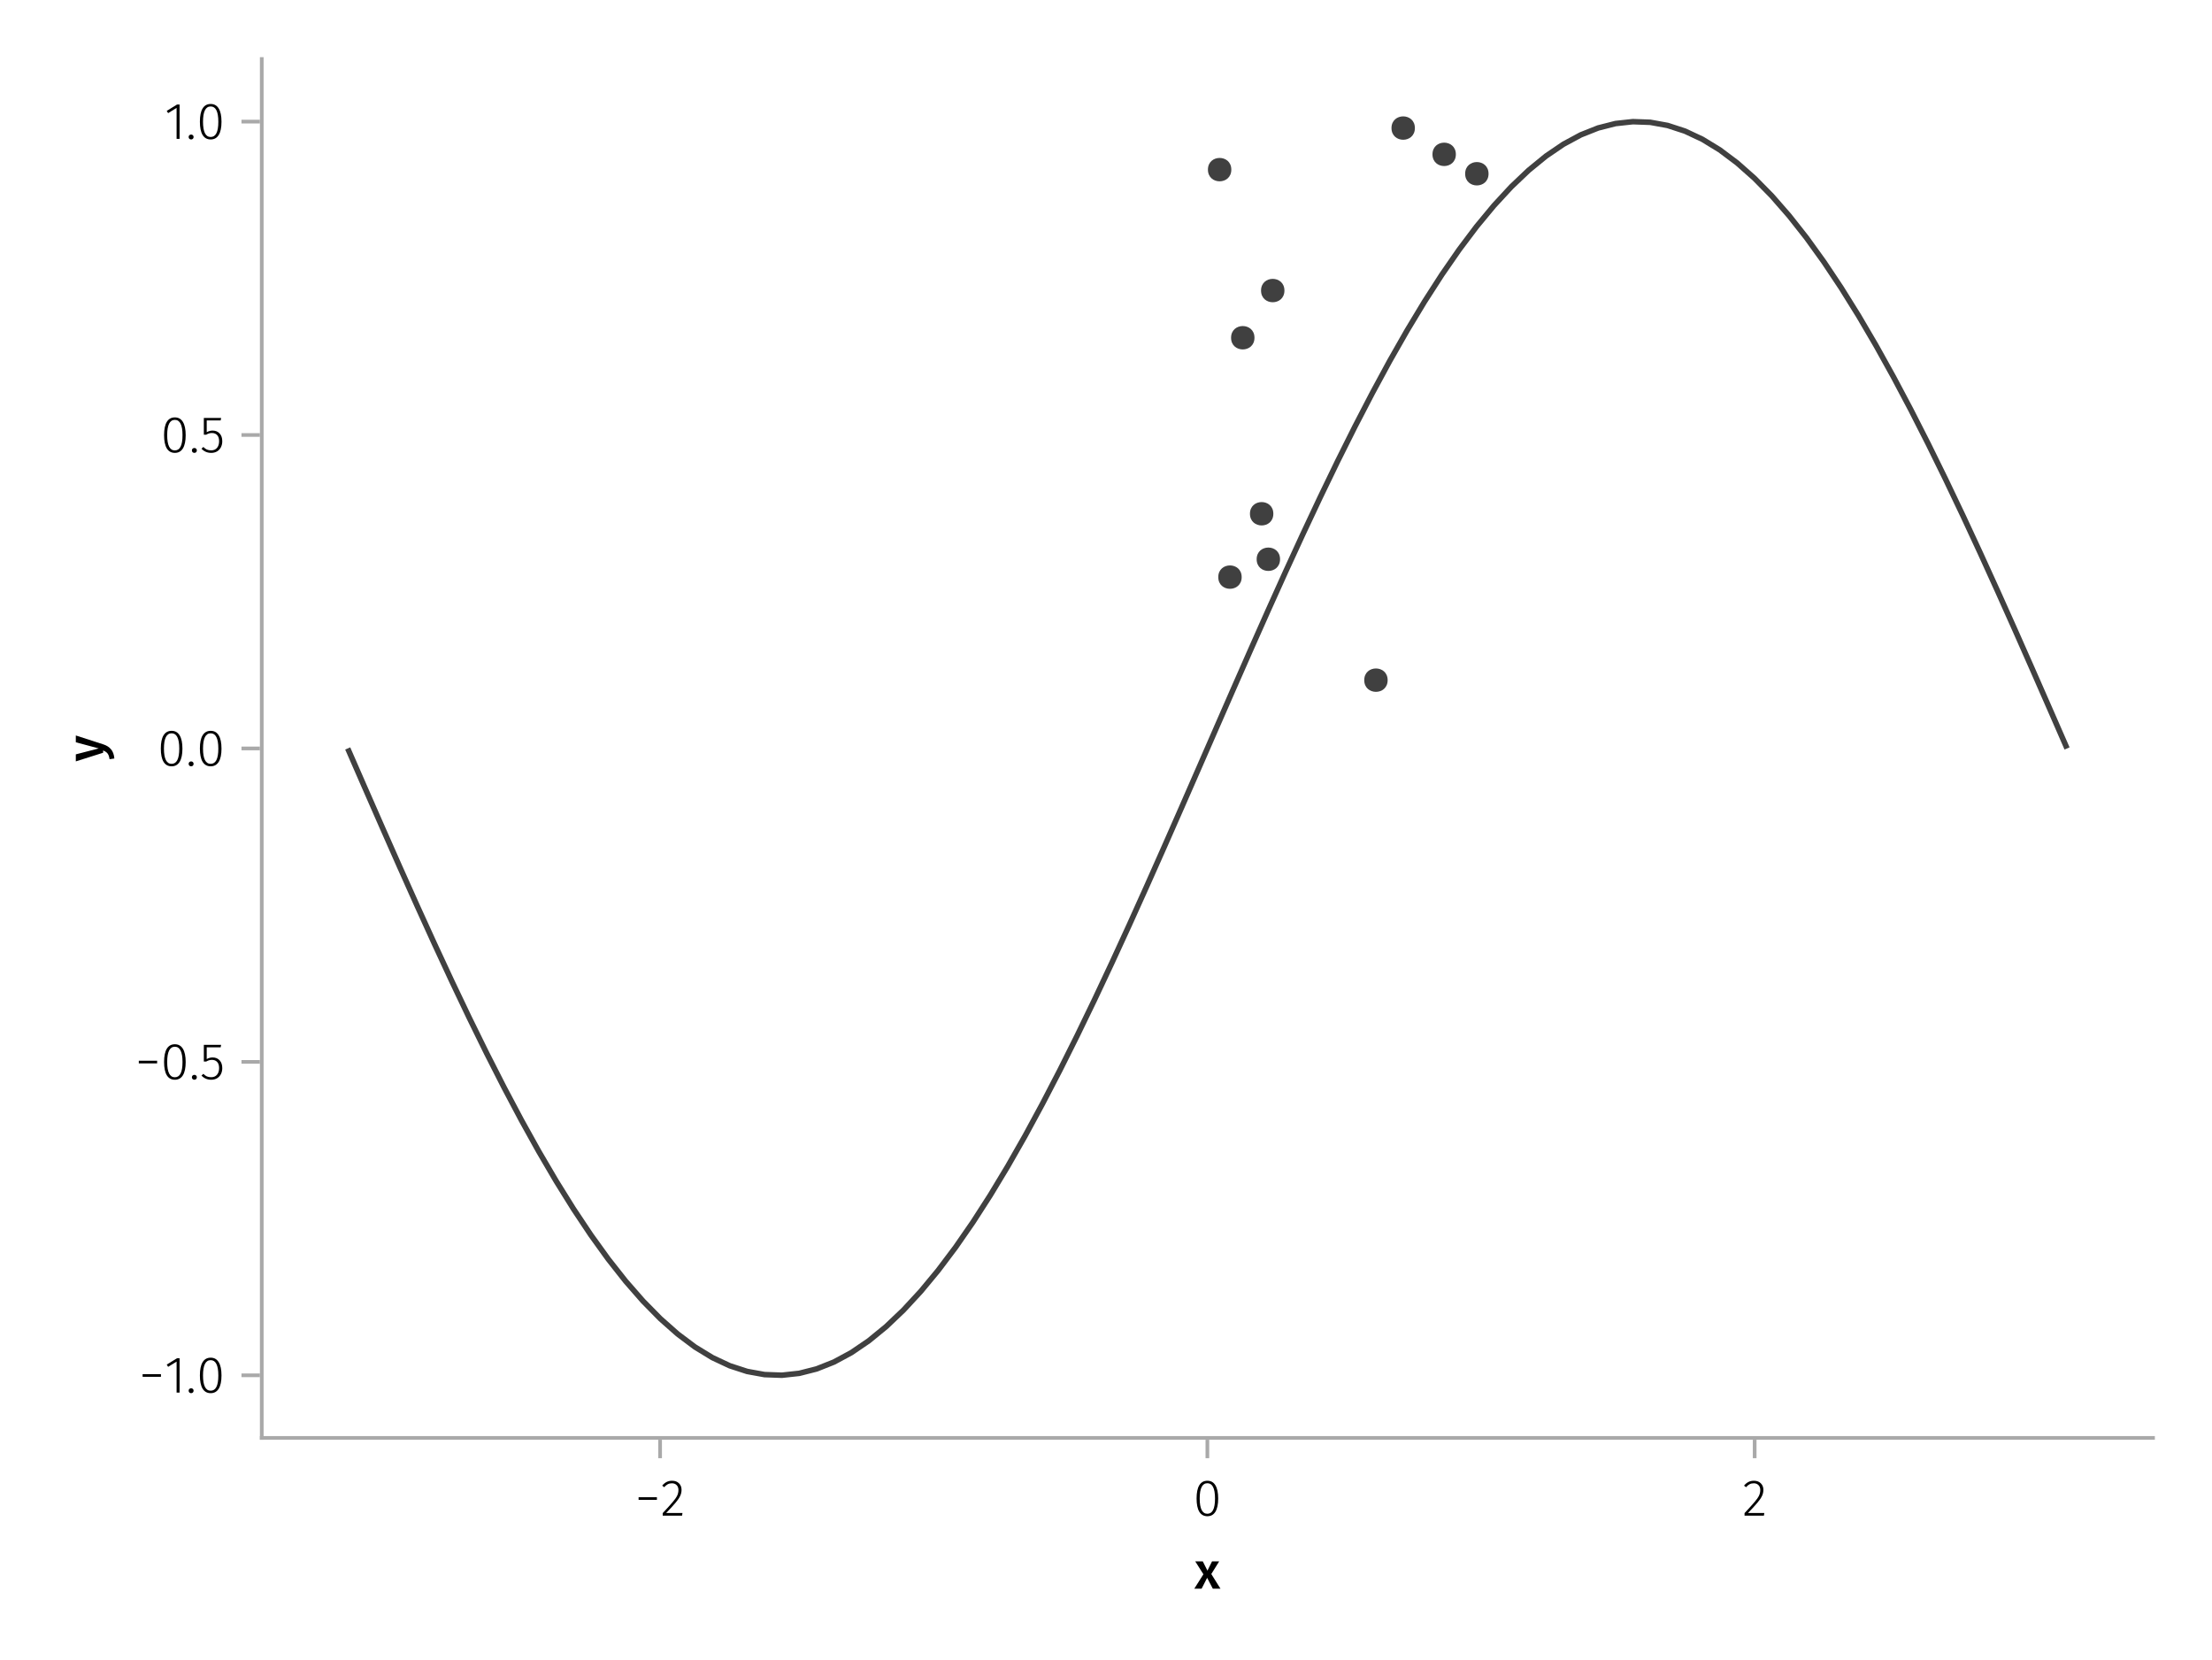
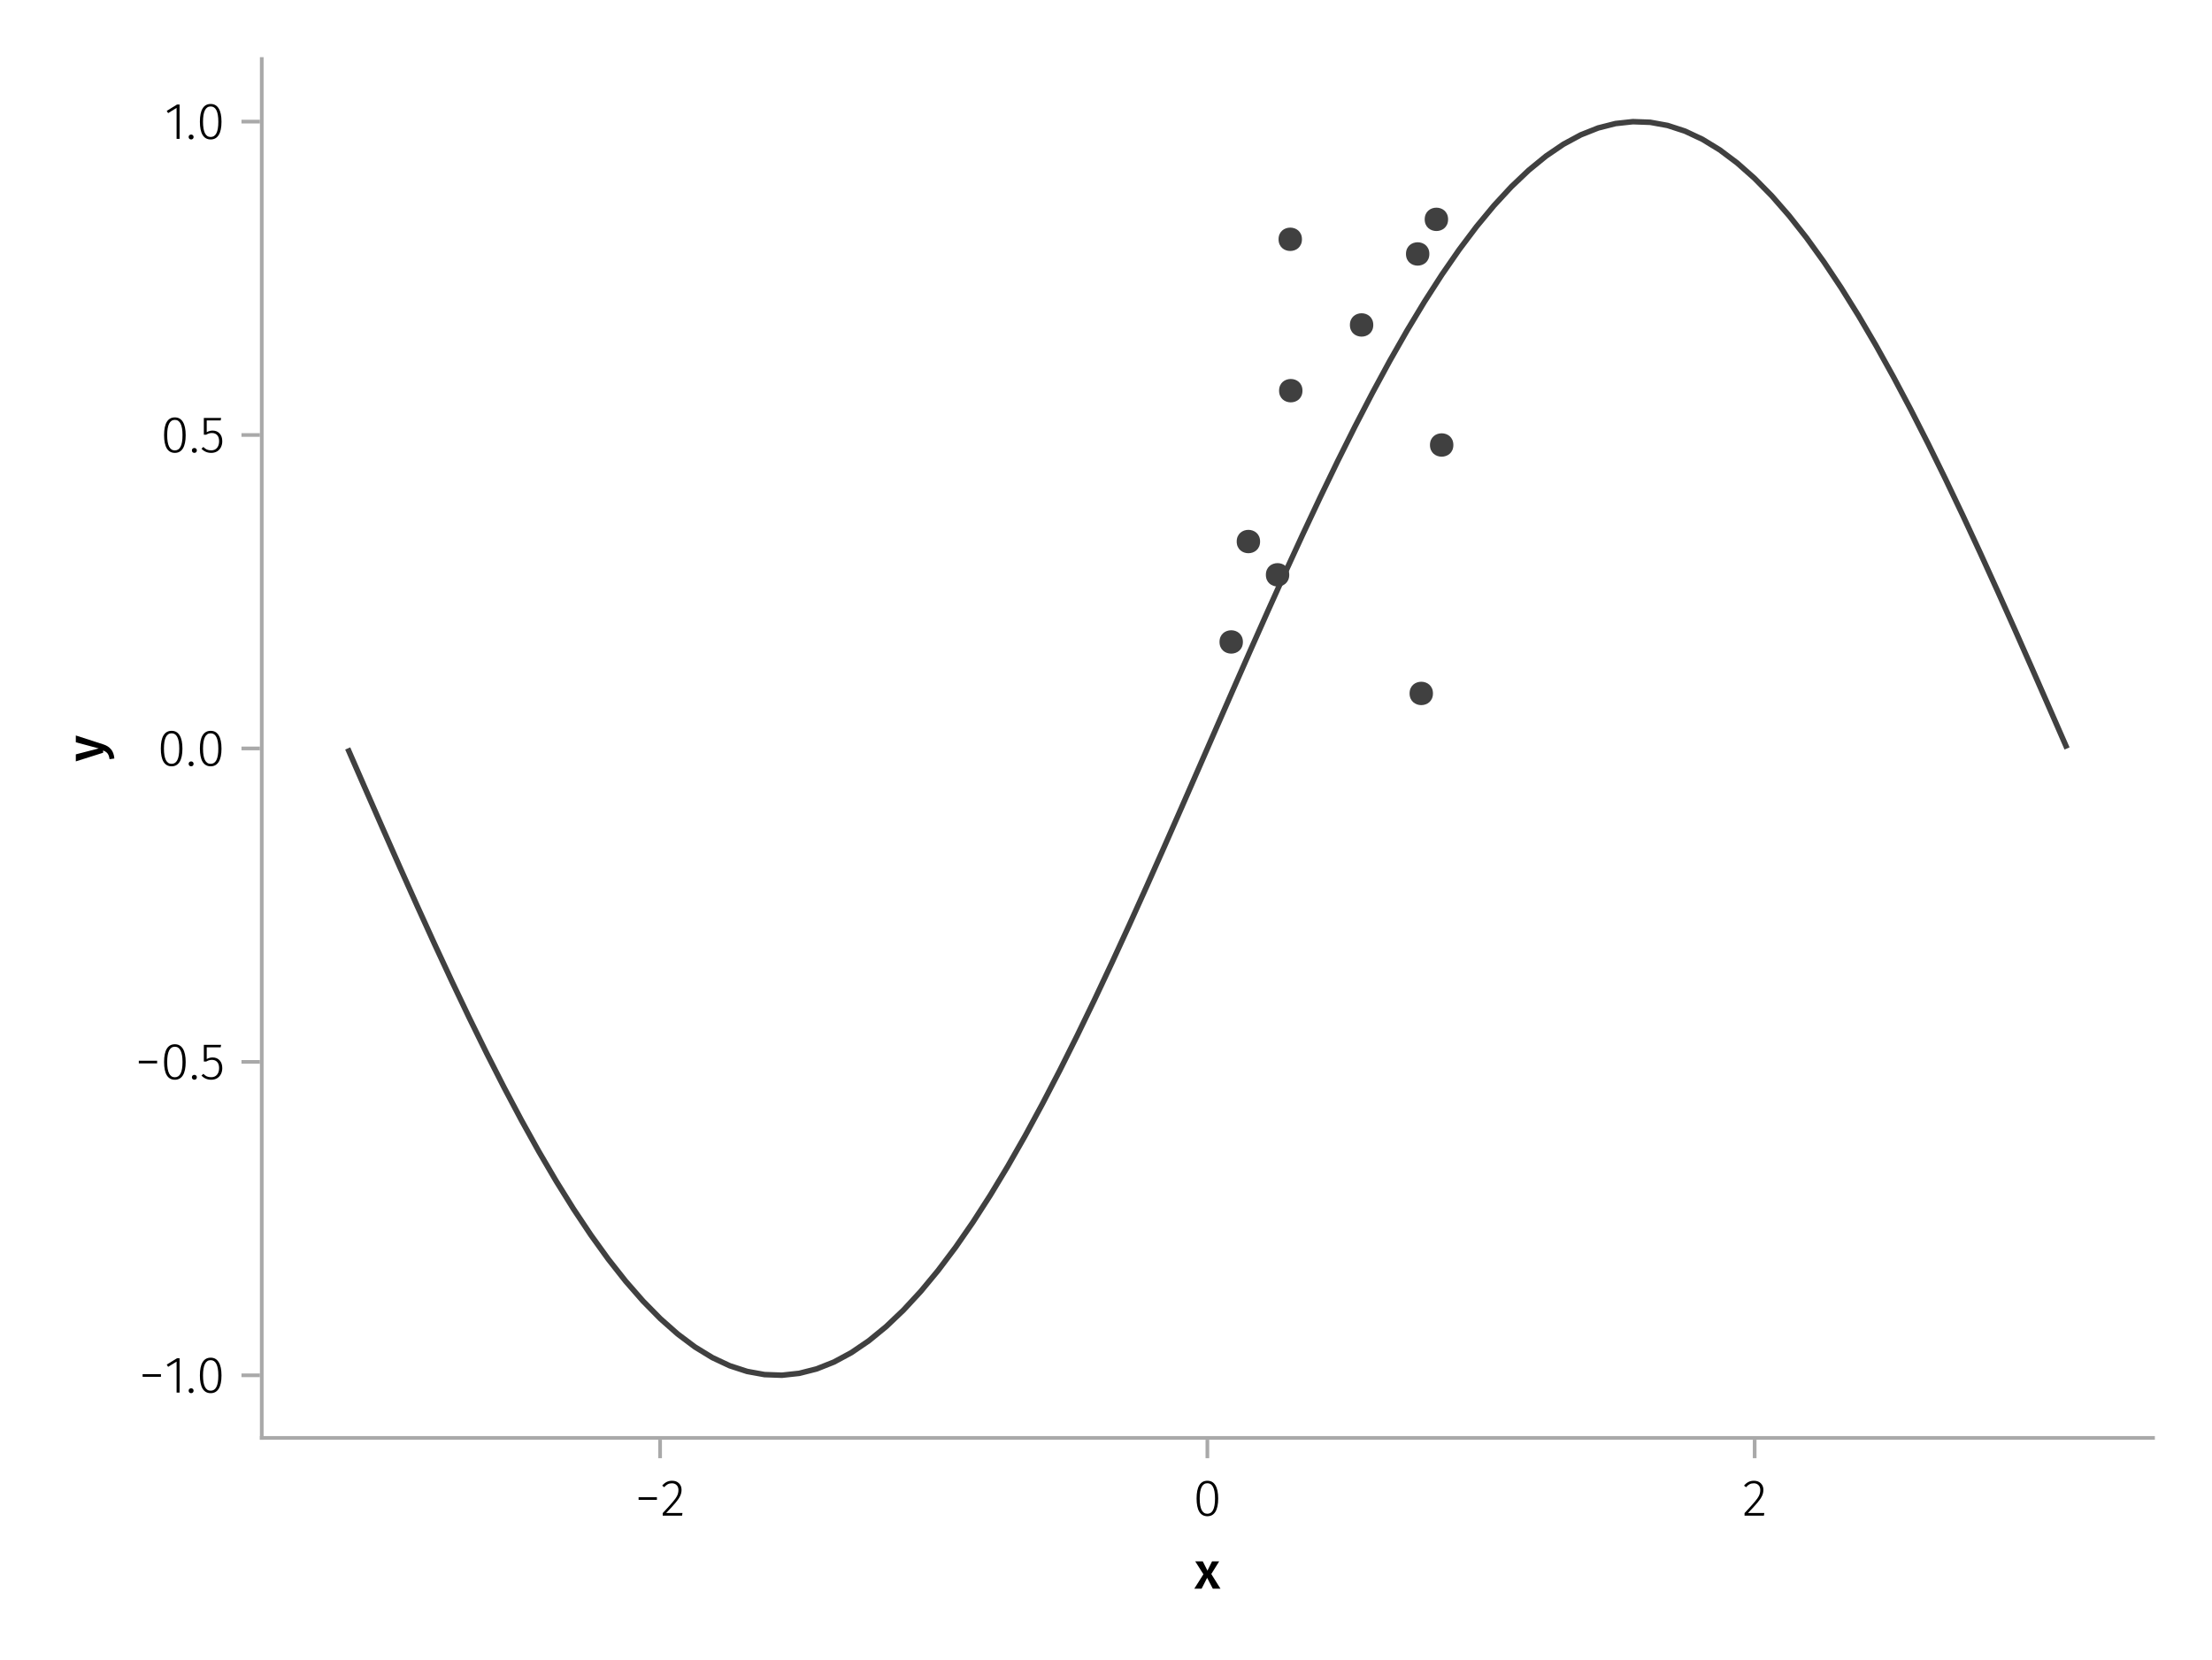
<svg xmlns="http://www.w3.org/2000/svg" xmlns:xlink="http://www.w3.org/1999/xlink" width="600" height="450" viewBox="0 0 600 450">
  <defs>
    <g>
-       <g id="glyph-0-0-25fd0169">
+       <g id="glyph-0-0-dfe3c6ed">
        <path d="M 4.562 -3.969 L 7.047 0 L 4.969 0 L 3.438 -2.938 L 1.938 0 L -0.047 0 L 2.422 -3.906 L 0.203 -7.406 L 2.25 -7.406 L 3.516 -4.891 L 4.766 -7.406 L 6.703 -7.406 Z M 4.562 -3.969 " />
      </g>
-       <g id="glyph-1-0-25fd0169">
+       <g id="glyph-1-0-dfe3c6ed">
        <path d="M 0.969 -4.281 L 0.969 -5 L 5.938 -5 L 5.938 -4.281 Z M 0.969 -4.281 " />
      </g>
-       <g id="glyph-1-1-25fd0169">
+       <g id="glyph-1-1-dfe3c6ed">
        <path d="M 3.156 -9.469 C 3.938 -9.469 4.555 -9.238 5.016 -8.781 C 5.484 -8.32 5.719 -7.734 5.719 -7.016 C 5.719 -6.41 5.586 -5.844 5.328 -5.312 C 5.078 -4.781 4.68 -4.195 4.141 -3.562 C 3.609 -2.926 2.742 -1.977 1.547 -0.719 L 5.969 -0.719 L 5.859 0 L 0.609 0 L 0.609 -0.688 C 1.879 -2.051 2.789 -3.062 3.344 -3.719 C 3.906 -4.375 4.301 -4.941 4.531 -5.422 C 4.758 -5.898 4.875 -6.414 4.875 -6.969 C 4.875 -7.52 4.711 -7.957 4.391 -8.281 C 4.066 -8.613 3.641 -8.781 3.109 -8.781 C 2.68 -8.781 2.301 -8.691 1.969 -8.516 C 1.633 -8.336 1.316 -8.07 1.016 -7.719 L 0.469 -8.141 C 0.832 -8.586 1.234 -8.922 1.672 -9.141 C 2.109 -9.359 2.602 -9.469 3.156 -9.469 Z M 3.156 -9.469 " />
      </g>
-       <g id="glyph-2-0-25fd0169">
+       <g id="glyph-2-0-dfe3c6ed">
        <path d="M 3.844 -9.469 C 4.812 -9.469 5.539 -9.055 6.031 -8.234 C 6.531 -7.422 6.781 -6.223 6.781 -4.641 C 6.781 -3.078 6.531 -1.883 6.031 -1.062 C 5.531 -0.25 4.801 0.156 3.844 0.156 C 2.883 0.156 2.156 -0.25 1.656 -1.062 C 1.164 -1.883 0.922 -3.082 0.922 -4.656 C 0.922 -6.238 1.164 -7.438 1.656 -8.25 C 2.156 -9.062 2.883 -9.469 3.844 -9.469 Z M 3.844 -8.797 C 2.457 -8.797 1.766 -7.414 1.766 -4.656 C 1.766 -1.895 2.457 -0.516 3.844 -0.516 C 4.531 -0.516 5.047 -0.848 5.391 -1.516 C 5.742 -2.191 5.922 -3.234 5.922 -4.641 C 5.922 -6.055 5.742 -7.102 5.391 -7.781 C 5.047 -8.457 4.531 -8.797 3.844 -8.797 Z M 3.844 -8.797 " />
      </g>
-       <g id="glyph-3-0-25fd0169">
+       <g id="glyph-3-0-dfe3c6ed">
        <path d="M 3.156 -9.469 C 3.938 -9.469 4.555 -9.238 5.016 -8.781 C 5.484 -8.32 5.719 -7.734 5.719 -7.016 C 5.719 -6.41 5.586 -5.844 5.328 -5.312 C 5.078 -4.781 4.68 -4.195 4.141 -3.562 C 3.609 -2.926 2.742 -1.977 1.547 -0.719 L 5.969 -0.719 L 5.859 0 L 0.609 0 L 0.609 -0.688 C 1.879 -2.051 2.789 -3.062 3.344 -3.719 C 3.906 -4.375 4.301 -4.941 4.531 -5.422 C 4.758 -5.898 4.875 -6.414 4.875 -6.969 C 4.875 -7.52 4.711 -7.957 4.391 -8.281 C 4.066 -8.613 3.641 -8.781 3.109 -8.781 C 2.68 -8.781 2.301 -8.691 1.969 -8.516 C 1.633 -8.336 1.316 -8.07 1.016 -7.719 L 0.469 -8.141 C 0.832 -8.586 1.234 -8.922 1.672 -9.141 C 2.109 -9.359 2.602 -9.469 3.156 -9.469 Z M 3.156 -9.469 " />
      </g>
-       <g id="glyph-4-0-25fd0169">
+       <g id="glyph-4-0-dfe3c6ed">
        <path d="M 0.031 -4.656 C 0.945 -4.363 1.656 -3.91 2.156 -3.297 C 2.664 -2.691 2.961 -1.863 3.047 -0.812 L 1.75 -0.625 C 1.676 -1.113 1.57 -1.504 1.438 -1.797 C 1.301 -2.086 1.117 -2.32 0.891 -2.5 C 0.672 -2.676 0.375 -2.844 0 -3 L 0 -2.375 L -7.406 -0.031 L -7.406 -1.938 L -1.188 -3.547 L -7.406 -5.219 L -7.406 -7.062 Z M 0.031 -4.656 " />
      </g>
-       <g id="glyph-5-0-25fd0169">
+       <g id="glyph-5-0-dfe3c6ed">
        <path d="M 0.969 -4.281 L 0.969 -5 L 5.938 -5 L 5.938 -4.281 Z M 0.969 -4.281 " />
      </g>
-       <g id="glyph-5-1-25fd0169">
+       <g id="glyph-5-1-dfe3c6ed">
        <path d="M 4.094 -9.312 L 4.094 0 L 3.281 0 L 3.281 -8.406 L 0.984 -6.984 L 0.609 -7.594 L 3.391 -9.312 Z M 4.094 -9.312 " />
      </g>
-       <g id="glyph-5-2-25fd0169">
+       <g id="glyph-5-2-dfe3c6ed">
        <path d="M 1.438 -1.172 C 1.633 -1.172 1.797 -1.109 1.922 -0.984 C 2.047 -0.859 2.109 -0.703 2.109 -0.516 C 2.109 -0.316 2.047 -0.156 1.922 -0.031 C 1.797 0.094 1.633 0.156 1.438 0.156 C 1.25 0.156 1.086 0.094 0.953 -0.031 C 0.828 -0.164 0.766 -0.328 0.766 -0.516 C 0.766 -0.703 0.828 -0.859 0.953 -0.984 C 1.086 -1.109 1.25 -1.172 1.438 -1.172 Z M 1.438 -1.172 " />
      </g>
-       <g id="glyph-5-3-25fd0169">
+       <g id="glyph-5-3-dfe3c6ed">
        <path d="M 3.844 -9.469 C 4.812 -9.469 5.539 -9.055 6.031 -8.234 C 6.531 -7.422 6.781 -6.223 6.781 -4.641 C 6.781 -3.078 6.531 -1.883 6.031 -1.062 C 5.531 -0.25 4.801 0.156 3.844 0.156 C 2.883 0.156 2.156 -0.25 1.656 -1.062 C 1.164 -1.883 0.922 -3.082 0.922 -4.656 C 0.922 -6.238 1.164 -7.438 1.656 -8.25 C 2.156 -9.062 2.883 -9.469 3.844 -9.469 Z M 3.844 -8.797 C 2.457 -8.797 1.766 -7.414 1.766 -4.656 C 1.766 -1.895 2.457 -0.516 3.844 -0.516 C 4.531 -0.516 5.047 -0.848 5.391 -1.516 C 5.742 -2.191 5.922 -3.234 5.922 -4.641 C 5.922 -6.055 5.742 -7.102 5.391 -7.781 C 5.047 -8.457 4.531 -8.797 3.844 -8.797 Z M 3.844 -8.797 " />
      </g>
-       <g id="glyph-6-0-25fd0169">
+       <g id="glyph-6-0-dfe3c6ed">
        <path d="M 0.969 -4.281 L 0.969 -5 L 5.938 -5 L 5.938 -4.281 Z M 0.969 -4.281 " />
      </g>
-       <g id="glyph-6-1-25fd0169">
+       <g id="glyph-6-1-dfe3c6ed">
        <path d="M 1.438 -1.172 C 1.633 -1.172 1.797 -1.109 1.922 -0.984 C 2.047 -0.859 2.109 -0.703 2.109 -0.516 C 2.109 -0.316 2.047 -0.156 1.922 -0.031 C 1.797 0.094 1.633 0.156 1.438 0.156 C 1.25 0.156 1.086 0.094 0.953 -0.031 C 0.828 -0.164 0.766 -0.328 0.766 -0.516 C 0.766 -0.703 0.828 -0.859 0.953 -0.984 C 1.086 -1.109 1.25 -1.172 1.438 -1.172 Z M 1.438 -1.172 " />
      </g>
-       <g id="glyph-6-2-25fd0169">
+       <g id="glyph-6-2-dfe3c6ed">
        <path d="M 3.844 -9.469 C 4.812 -9.469 5.539 -9.055 6.031 -8.234 C 6.531 -7.422 6.781 -6.223 6.781 -4.641 C 6.781 -3.078 6.531 -1.883 6.031 -1.062 C 5.531 -0.25 4.801 0.156 3.844 0.156 C 2.883 0.156 2.156 -0.25 1.656 -1.062 C 1.164 -1.883 0.922 -3.082 0.922 -4.656 C 0.922 -6.238 1.164 -7.438 1.656 -8.25 C 2.156 -9.062 2.883 -9.469 3.844 -9.469 Z M 3.844 -8.797 C 2.457 -8.797 1.766 -7.414 1.766 -4.656 C 1.766 -1.895 2.457 -0.516 3.844 -0.516 C 4.531 -0.516 5.047 -0.848 5.391 -1.516 C 5.742 -2.191 5.922 -3.234 5.922 -4.641 C 5.922 -6.055 5.742 -7.102 5.391 -7.781 C 5.047 -8.457 4.531 -8.797 3.844 -8.797 Z M 3.844 -8.797 " />
      </g>
-       <g id="glyph-7-0-25fd0169">
+       <g id="glyph-7-0-dfe3c6ed">
        <path d="M 3.844 -9.469 C 4.812 -9.469 5.539 -9.055 6.031 -8.234 C 6.531 -7.422 6.781 -6.223 6.781 -4.641 C 6.781 -3.078 6.531 -1.883 6.031 -1.062 C 5.531 -0.25 4.801 0.156 3.844 0.156 C 2.883 0.156 2.156 -0.25 1.656 -1.062 C 1.164 -1.883 0.922 -3.082 0.922 -4.656 C 0.922 -6.238 1.164 -7.438 1.656 -8.25 C 2.156 -9.062 2.883 -9.469 3.844 -9.469 Z M 3.844 -8.797 C 2.457 -8.797 1.766 -7.414 1.766 -4.656 C 1.766 -1.895 2.457 -0.516 3.844 -0.516 C 4.531 -0.516 5.047 -0.848 5.391 -1.516 C 5.742 -2.191 5.922 -3.234 5.922 -4.641 C 5.922 -6.055 5.742 -7.102 5.391 -7.781 C 5.047 -8.457 4.531 -8.797 3.844 -8.797 Z M 3.844 -8.797 " />
      </g>
-       <g id="glyph-7-1-25fd0169">
+       <g id="glyph-7-1-dfe3c6ed">
        <path d="M 1.438 -1.172 C 1.633 -1.172 1.797 -1.109 1.922 -0.984 C 2.047 -0.859 2.109 -0.703 2.109 -0.516 C 2.109 -0.316 2.047 -0.156 1.922 -0.031 C 1.797 0.094 1.633 0.156 1.438 0.156 C 1.25 0.156 1.086 0.094 0.953 -0.031 C 0.828 -0.164 0.766 -0.328 0.766 -0.516 C 0.766 -0.703 0.828 -0.859 0.953 -0.984 C 1.086 -1.109 1.25 -1.172 1.438 -1.172 Z M 1.438 -1.172 " />
      </g>
-       <g id="glyph-7-2-25fd0169">
+       <g id="glyph-7-2-dfe3c6ed">
        <path d="M 5.672 -8.641 L 1.891 -8.641 L 1.891 -5.453 C 2.398 -5.742 2.93 -5.891 3.484 -5.891 C 4.285 -5.891 4.922 -5.629 5.391 -5.109 C 5.867 -4.598 6.109 -3.895 6.109 -3 C 6.109 -2.395 5.984 -1.848 5.734 -1.359 C 5.484 -0.879 5.129 -0.504 4.672 -0.234 C 4.223 0.023 3.703 0.156 3.109 0.156 C 2.066 0.156 1.188 -0.219 0.469 -0.969 L 0.984 -1.453 C 1.273 -1.141 1.586 -0.906 1.922 -0.75 C 2.266 -0.602 2.66 -0.531 3.109 -0.531 C 3.773 -0.531 4.297 -0.75 4.672 -1.188 C 5.055 -1.633 5.25 -2.242 5.25 -3.016 C 5.25 -3.754 5.07 -4.305 4.719 -4.672 C 4.375 -5.047 3.898 -5.234 3.297 -5.234 C 3.004 -5.234 2.742 -5.195 2.516 -5.125 C 2.285 -5.062 2.031 -4.945 1.75 -4.781 L 1.109 -4.781 L 1.109 -9.312 L 5.797 -9.312 Z M 5.672 -8.641 " />
      </g>
-       <g id="glyph-8-0-25fd0169">
+       <g id="glyph-8-0-dfe3c6ed">
        <path d="M 3.844 -9.469 C 4.812 -9.469 5.539 -9.055 6.031 -8.234 C 6.531 -7.422 6.781 -6.223 6.781 -4.641 C 6.781 -3.078 6.531 -1.883 6.031 -1.062 C 5.531 -0.25 4.801 0.156 3.844 0.156 C 2.883 0.156 2.156 -0.25 1.656 -1.062 C 1.164 -1.883 0.922 -3.082 0.922 -4.656 C 0.922 -6.238 1.164 -7.438 1.656 -8.25 C 2.156 -9.062 2.883 -9.469 3.844 -9.469 Z M 3.844 -8.797 C 2.457 -8.797 1.766 -7.414 1.766 -4.656 C 1.766 -1.895 2.457 -0.516 3.844 -0.516 C 4.531 -0.516 5.047 -0.848 5.391 -1.516 C 5.742 -2.191 5.922 -3.234 5.922 -4.641 C 5.922 -6.055 5.742 -7.102 5.391 -7.781 C 5.047 -8.457 4.531 -8.797 3.844 -8.797 Z M 3.844 -8.797 " />
      </g>
-       <g id="glyph-8-1-25fd0169">
+       <g id="glyph-8-1-dfe3c6ed">
        <path d="M 1.438 -1.172 C 1.633 -1.172 1.797 -1.109 1.922 -0.984 C 2.047 -0.859 2.109 -0.703 2.109 -0.516 C 2.109 -0.316 2.047 -0.156 1.922 -0.031 C 1.797 0.094 1.633 0.156 1.438 0.156 C 1.25 0.156 1.086 0.094 0.953 -0.031 C 0.828 -0.164 0.766 -0.328 0.766 -0.516 C 0.766 -0.703 0.828 -0.859 0.953 -0.984 C 1.086 -1.109 1.25 -1.172 1.438 -1.172 Z M 1.438 -1.172 " />
      </g>
-       <g id="glyph-8-2-25fd0169">
+       <g id="glyph-8-2-dfe3c6ed">
        <path d="M 5.672 -8.641 L 1.891 -8.641 L 1.891 -5.453 C 2.398 -5.742 2.93 -5.891 3.484 -5.891 C 4.285 -5.891 4.922 -5.629 5.391 -5.109 C 5.867 -4.598 6.109 -3.895 6.109 -3 C 6.109 -2.395 5.984 -1.848 5.734 -1.359 C 5.484 -0.879 5.129 -0.504 4.672 -0.234 C 4.223 0.023 3.703 0.156 3.109 0.156 C 2.066 0.156 1.188 -0.219 0.469 -0.969 L 0.984 -1.453 C 1.273 -1.141 1.586 -0.906 1.922 -0.75 C 2.266 -0.602 2.66 -0.531 3.109 -0.531 C 3.773 -0.531 4.297 -0.75 4.672 -1.188 C 5.055 -1.633 5.25 -2.242 5.25 -3.016 C 5.25 -3.754 5.07 -4.305 4.719 -4.672 C 4.375 -5.047 3.898 -5.234 3.297 -5.234 C 3.004 -5.234 2.742 -5.195 2.516 -5.125 C 2.285 -5.062 2.031 -4.945 1.75 -4.781 L 1.109 -4.781 L 1.109 -9.312 L 5.797 -9.312 Z M 5.672 -8.641 " />
      </g>
-       <g id="glyph-9-0-25fd0169">
+       <g id="glyph-9-0-dfe3c6ed">
        <path d="M 4.094 -9.312 L 4.094 0 L 3.281 0 L 3.281 -8.406 L 0.984 -6.984 L 0.609 -7.594 L 3.391 -9.312 Z M 4.094 -9.312 " />
      </g>
-       <g id="glyph-9-1-25fd0169">
+       <g id="glyph-9-1-dfe3c6ed">
        <path d="M 1.438 -1.172 C 1.633 -1.172 1.797 -1.109 1.922 -0.984 C 2.047 -0.859 2.109 -0.703 2.109 -0.516 C 2.109 -0.316 2.047 -0.156 1.922 -0.031 C 1.797 0.094 1.633 0.156 1.438 0.156 C 1.25 0.156 1.086 0.094 0.953 -0.031 C 0.828 -0.164 0.766 -0.328 0.766 -0.516 C 0.766 -0.703 0.828 -0.859 0.953 -0.984 C 1.086 -1.109 1.25 -1.172 1.438 -1.172 Z M 1.438 -1.172 " />
      </g>
-       <g id="glyph-9-2-25fd0169">
+       <g id="glyph-9-2-dfe3c6ed">
        <path d="M 3.844 -9.469 C 4.812 -9.469 5.539 -9.055 6.031 -8.234 C 6.531 -7.422 6.781 -6.223 6.781 -4.641 C 6.781 -3.078 6.531 -1.883 6.031 -1.062 C 5.531 -0.25 4.801 0.156 3.844 0.156 C 2.883 0.156 2.156 -0.25 1.656 -1.062 C 1.164 -1.883 0.922 -3.082 0.922 -4.656 C 0.922 -6.238 1.164 -7.438 1.656 -8.25 C 2.156 -9.062 2.883 -9.469 3.844 -9.469 Z M 3.844 -8.797 C 2.457 -8.797 1.766 -7.414 1.766 -4.656 C 1.766 -1.895 2.457 -0.516 3.844 -0.516 C 4.531 -0.516 5.047 -0.848 5.391 -1.516 C 5.742 -2.191 5.922 -3.234 5.922 -4.641 C 5.922 -6.055 5.742 -7.102 5.391 -7.781 C 5.047 -8.457 4.531 -8.797 3.844 -8.797 Z M 3.844 -8.797 " />
      </g>
    </g>
  </defs>
  <rect x="-60" y="-45" width="720" height="540" fill="rgb(100%, 100%, 100%)" fill-opacity="1" />
  <path fill-rule="nonzero" fill="rgb(100%, 100%, 100%)" fill-opacity="1" d="M 71 390 L 584 390 L 584 16 L 71 16 Z M 71 390 " />
  <g fill="rgb(0%, 0%, 0%)" fill-opacity="1">
-     <use xlink:href="#glyph-0-0-25fd0169" x="324" y="430.89" />
+     <use xlink:href="#glyph-0-0-dfe3c6ed" x="324" y="430.89" />
  </g>
  <g fill="rgb(0%, 0%, 0%)" fill-opacity="1">
-     <use xlink:href="#glyph-1-0-25fd0169" x="172.248" y="411.09" />
+     <use xlink:href="#glyph-1-0-dfe3c6ed" x="172.248" y="411.09" />
  </g>
  <g fill="rgb(0%, 0%, 0%)" fill-opacity="1">
-     <use xlink:href="#glyph-1-1-25fd0169" x="179.15" y="411.09" />
+     <use xlink:href="#glyph-1-1-dfe3c6ed" x="179.15" y="411.09" />
  </g>
  <g fill="rgb(0%, 0%, 0%)" fill-opacity="1">
-     <use xlink:href="#glyph-2-0-25fd0169" x="323.65" y="411.09" />
+     <use xlink:href="#glyph-2-0-dfe3c6ed" x="323.65" y="411.09" />
  </g>
  <g fill="rgb(0%, 0%, 0%)" fill-opacity="1">
-     <use xlink:href="#glyph-3-0-25fd0169" x="472.595" y="411.09" />
+     <use xlink:href="#glyph-3-0-dfe3c6ed" x="472.595" y="411.09" />
  </g>
  <g fill="rgb(0%, 0%, 0%)" fill-opacity="1">
-     <use xlink:href="#glyph-4-0-25fd0169" x="27.972" y="206.542" />
+     <use xlink:href="#glyph-4-0-dfe3c6ed" x="27.972" y="206.542" />
  </g>
  <g fill="rgb(0%, 0%, 0%)" fill-opacity="1">
-     <use xlink:href="#glyph-5-0-25fd0169" x="37.718" y="377.711" />
+     <use xlink:href="#glyph-5-0-dfe3c6ed" x="37.718" y="377.711" />
  </g>
  <g fill="rgb(0%, 0%, 0%)" fill-opacity="1">
-     <use xlink:href="#glyph-5-1-25fd0169" x="44.62" y="377.711" />
+     <use xlink:href="#glyph-5-1-dfe3c6ed" x="44.62" y="377.711" />
  </g>
  <g fill="rgb(0%, 0%, 0%)" fill-opacity="1">
-     <use xlink:href="#glyph-5-2-25fd0169" x="50.402" y="377.711" />
+     <use xlink:href="#glyph-5-2-dfe3c6ed" x="50.402" y="377.711" />
  </g>
  <g fill="rgb(0%, 0%, 0%)" fill-opacity="1">
-     <use xlink:href="#glyph-5-3-25fd0169" x="53.3" y="377.711" />
+     <use xlink:href="#glyph-5-3-dfe3c6ed" x="53.3" y="377.711" />
  </g>
  <g fill="rgb(0%, 0%, 0%)" fill-opacity="1">
-     <use xlink:href="#glyph-6-0-25fd0169" x="36.682" y="292.701" />
+     <use xlink:href="#glyph-6-0-dfe3c6ed" x="36.682" y="292.701" />
  </g>
  <g fill="rgb(0%, 0%, 0%)" fill-opacity="1">
-     <use xlink:href="#glyph-7-0-25fd0169" x="43.584" y="292.701" />
+     <use xlink:href="#glyph-7-0-dfe3c6ed" x="43.584" y="292.701" />
  </g>
  <g fill="rgb(0%, 0%, 0%)" fill-opacity="1">
-     <use xlink:href="#glyph-7-1-25fd0169" x="51.284" y="292.701" />
+     <use xlink:href="#glyph-7-1-dfe3c6ed" x="51.284" y="292.701" />
  </g>
  <g fill="rgb(0%, 0%, 0%)" fill-opacity="1">
-     <use xlink:href="#glyph-7-2-25fd0169" x="54.182" y="292.701" />
+     <use xlink:href="#glyph-7-2-dfe3c6ed" x="54.182" y="292.701" />
  </g>
  <g fill="rgb(0%, 0%, 0%)" fill-opacity="1">
-     <use xlink:href="#glyph-7-0-25fd0169" x="42.702" y="207.69" />
+     <use xlink:href="#glyph-7-0-dfe3c6ed" x="42.702" y="207.69" />
  </g>
  <g fill="rgb(0%, 0%, 0%)" fill-opacity="1">
-     <use xlink:href="#glyph-6-1-25fd0169" x="50.402" y="207.69" />
+     <use xlink:href="#glyph-6-1-dfe3c6ed" x="50.402" y="207.69" />
  </g>
  <g fill="rgb(0%, 0%, 0%)" fill-opacity="1">
-     <use xlink:href="#glyph-6-2-25fd0169" x="53.3" y="207.69" />
+     <use xlink:href="#glyph-6-2-dfe3c6ed" x="53.3" y="207.69" />
  </g>
  <g fill="rgb(0%, 0%, 0%)" fill-opacity="1">
-     <use xlink:href="#glyph-8-0-25fd0169" x="43.584" y="122.679" />
+     <use xlink:href="#glyph-8-0-dfe3c6ed" x="43.584" y="122.679" />
  </g>
  <g fill="rgb(0%, 0%, 0%)" fill-opacity="1">
-     <use xlink:href="#glyph-8-1-25fd0169" x="51.284" y="122.679" />
+     <use xlink:href="#glyph-8-1-dfe3c6ed" x="51.284" y="122.679" />
  </g>
  <g fill="rgb(0%, 0%, 0%)" fill-opacity="1">
-     <use xlink:href="#glyph-8-2-25fd0169" x="54.182" y="122.679" />
+     <use xlink:href="#glyph-8-2-dfe3c6ed" x="54.182" y="122.679" />
  </g>
  <g fill="rgb(0%, 0%, 0%)" fill-opacity="1">
-     <use xlink:href="#glyph-9-0-25fd0169" x="44.62" y="37.669" />
+     <use xlink:href="#glyph-9-0-dfe3c6ed" x="44.62" y="37.669" />
  </g>
  <g fill="rgb(0%, 0%, 0%)" fill-opacity="1">
-     <use xlink:href="#glyph-9-1-25fd0169" x="50.402" y="37.669" />
+     <use xlink:href="#glyph-9-1-dfe3c6ed" x="50.402" y="37.669" />
  </g>
  <g fill="rgb(0%, 0%, 0%)" fill-opacity="1">
-     <use xlink:href="#glyph-9-2-25fd0169" x="53.3" y="37.669" />
+     <use xlink:href="#glyph-9-2-dfe3c6ed" x="53.3" y="37.669" />
  </g>
  <path fill="none" stroke-width="1.5" stroke-linecap="butt" stroke-linejoin="miter" stroke="rgb(25.098%, 25.098%, 25.098%)" stroke-opacity="1" stroke-miterlimit="2" d="M 94.316 203 L 99.027 213.785 L 103.738 224.523 L 108.449 235.176 L 113.16 245.699 L 117.871 256.051 L 122.582 266.191 L 127.293 276.074 L 132.004 285.664 L 136.715 294.922 L 141.426 303.809 L 146.137 312.289 L 150.848 320.328 L 155.559 327.895 L 160.27 334.961 L 164.98 341.496 L 169.691 347.473 L 174.402 352.867 L 179.113 357.656 L 183.824 361.824 L 188.531 365.355 L 193.242 368.23 L 197.953 370.438 L 202.664 371.973 L 207.375 372.828 L 212.086 373 L 216.797 372.488 L 221.508 371.289 L 226.219 369.418 L 230.93 366.875 L 235.641 363.672 L 240.352 359.82 L 245.062 355.34 L 249.773 350.242 L 254.484 344.555 L 259.195 338.297 L 263.906 331.492 L 268.617 324.172 L 273.328 316.363 L 278.039 308.102 L 282.746 299.414 L 287.457 290.336 L 292.168 280.91 L 296.879 271.168 L 301.59 261.152 L 306.301 250.902 L 311.012 240.457 L 315.723 229.863 L 320.434 219.16 L 325.145 208.395 L 329.855 197.605 L 334.566 186.84 L 339.277 176.137 L 343.988 165.543 L 348.699 155.098 L 353.41 144.848 L 358.121 134.832 L 362.832 125.09 L 367.543 115.664 L 372.254 106.586 L 376.961 97.898 L 381.672 89.637 L 386.383 81.828 L 391.094 74.508 L 395.805 67.703 L 400.516 61.445 L 405.227 55.758 L 409.938 50.66 L 414.648 46.18 L 419.359 42.328 L 424.07 39.125 L 428.781 36.582 L 433.492 34.711 L 438.203 33.512 L 442.914 33 L 447.625 33.172 L 452.336 34.027 L 457.047 35.562 L 461.758 37.77 L 466.469 40.645 L 471.176 44.176 L 475.887 48.344 L 480.598 53.133 L 485.309 58.527 L 490.02 64.504 L 494.73 71.039 L 499.441 78.105 L 504.152 85.672 L 508.863 93.711 L 513.574 102.191 L 518.285 111.078 L 522.996 120.336 L 527.707 129.926 L 532.418 139.809 L 537.129 149.949 L 541.84 160.301 L 546.551 170.824 L 551.262 181.477 L 555.973 192.215 L 560.684 203 " />
-   <path fill-rule="nonzero" fill="rgb(25.098%, 25.098%, 25.098%)" fill-opacity="1" d="M 394.898 41.863 C 394.898 37.633 388.555 37.633 388.555 41.863 C 388.555 46.094 394.898 46.094 394.898 41.863 Z M 394.898 41.863 " />
-   <path fill-rule="nonzero" fill="rgb(25.098%, 25.098%, 25.098%)" fill-opacity="1" d="M 333.992 46.008 C 333.992 41.781 327.648 41.781 327.648 46.008 C 327.648 50.238 333.992 50.238 333.992 46.008 Z M 333.992 46.008 " />
-   <path fill-rule="nonzero" fill="rgb(25.098%, 25.098%, 25.098%)" fill-opacity="1" d="M 345.391 139.348 C 345.391 135.117 339.047 135.117 339.047 139.348 C 339.047 143.574 345.391 143.574 345.391 139.348 Z M 345.391 139.348 " />
-   <path fill-rule="nonzero" fill="rgb(25.098%, 25.098%, 25.098%)" fill-opacity="1" d="M 383.785 34.734 C 383.785 30.504 377.438 30.504 377.438 34.734 C 377.438 38.965 383.785 38.965 383.785 34.734 Z M 383.785 34.734 " />
-   <path fill-rule="nonzero" fill="rgb(25.098%, 25.098%, 25.098%)" fill-opacity="1" d="M 340.273 91.605 C 340.273 87.375 333.926 87.375 333.926 91.605 C 333.926 95.836 340.273 95.836 340.273 91.605 Z M 340.273 91.605 " />
-   <path fill-rule="nonzero" fill="rgb(25.098%, 25.098%, 25.098%)" fill-opacity="1" d="M 403.766 47.125 C 403.766 42.895 397.418 42.895 397.418 47.125 C 397.418 51.355 403.766 51.355 403.766 47.125 Z M 403.766 47.125 " />
-   <path fill-rule="nonzero" fill="rgb(25.098%, 25.098%, 25.098%)" fill-opacity="1" d="M 336.801 156.531 C 336.801 152.301 330.453 152.301 330.453 156.531 C 330.453 160.762 336.801 160.762 336.801 156.531 Z M 336.801 156.531 " />
-   <path fill-rule="nonzero" fill="rgb(25.098%, 25.098%, 25.098%)" fill-opacity="1" d="M 347.211 151.684 C 347.211 147.453 340.867 147.453 340.867 151.684 C 340.867 155.914 347.211 155.914 347.211 151.684 Z M 347.211 151.684 " />
-   <path fill-rule="nonzero" fill="rgb(25.098%, 25.098%, 25.098%)" fill-opacity="1" d="M 376.395 184.477 C 376.395 180.246 370.047 180.246 370.047 184.477 C 370.047 188.707 376.395 188.707 376.395 184.477 Z M 376.395 184.477 " />
-   <path fill-rule="nonzero" fill="rgb(25.098%, 25.098%, 25.098%)" fill-opacity="1" d="M 348.398 78.805 C 348.398 74.578 342.055 74.578 342.055 78.805 C 342.055 83.035 348.398 83.035 348.398 78.805 Z M 348.398 78.805 " />
+   <path fill-rule="nonzero" fill="rgb(25.098%, 25.098%, 25.098%)" fill-opacity="1" d="M 349.707 155.906 C 349.707 151.676 343.363 151.676 343.363 155.906 C 343.363 160.137 349.707 160.137 349.707 155.906 Z M 349.707 155.906 " />
+   <path fill-rule="nonzero" fill="rgb(25.098%, 25.098%, 25.098%)" fill-opacity="1" d="M 394.223 120.695 C 394.223 116.465 387.875 116.465 387.875 120.695 C 387.875 124.926 394.223 124.926 394.223 120.695 Z M 394.223 120.695 " />
+   <path fill-rule="nonzero" fill="rgb(25.098%, 25.098%, 25.098%)" fill-opacity="1" d="M 387.711 68.879 C 387.711 64.652 381.367 64.652 381.367 68.879 C 381.367 73.109 387.711 73.109 387.711 68.879 Z M 387.711 68.879 " />
+   <path fill-rule="nonzero" fill="rgb(25.098%, 25.098%, 25.098%)" fill-opacity="1" d="M 341.797 146.879 C 341.797 142.652 335.453 142.652 335.453 146.879 C 335.453 151.109 341.797 151.109 341.797 146.879 Z M 341.797 146.879 " />
+   <path fill-rule="nonzero" fill="rgb(25.098%, 25.098%, 25.098%)" fill-opacity="1" d="M 353.152 64.902 C 353.152 60.676 346.805 60.676 346.805 64.902 C 346.805 69.133 353.152 69.133 353.152 64.902 Z M 353.152 64.902 " />
+   <path fill-rule="nonzero" fill="rgb(25.098%, 25.098%, 25.098%)" fill-opacity="1" d="M 353.293 105.961 C 353.293 101.73 346.945 101.73 346.945 105.961 C 346.945 110.191 353.293 110.191 353.293 105.961 Z M 353.293 105.961 " />
+   <path fill-rule="nonzero" fill="rgb(25.098%, 25.098%, 25.098%)" fill-opacity="1" d="M 388.688 188.078 C 388.688 183.848 382.344 183.848 382.344 188.078 C 382.344 192.309 388.688 192.309 388.688 188.078 Z M 388.688 188.078 " />
+   <path fill-rule="nonzero" fill="rgb(25.098%, 25.098%, 25.098%)" fill-opacity="1" d="M 392.793 59.496 C 392.793 55.266 386.445 55.266 386.445 59.496 C 386.445 63.723 392.793 63.723 392.793 59.496 Z M 392.793 59.496 " />
+   <path fill-rule="nonzero" fill="rgb(25.098%, 25.098%, 25.098%)" fill-opacity="1" d="M 337.137 174.113 C 337.137 169.883 330.789 169.883 330.789 174.113 C 330.789 178.344 337.137 178.344 337.137 174.113 Z M 337.137 174.113 " />
+   <path fill-rule="nonzero" fill="rgb(25.098%, 25.098%, 25.098%)" fill-opacity="1" d="M 372.5 88.137 C 372.5 83.906 366.156 83.906 366.156 88.137 C 366.156 92.363 372.5 92.363 372.5 88.137 Z M 372.5 88.137 " />
  <path fill="none" stroke-width="1" stroke-linecap="butt" stroke-linejoin="miter" stroke="rgb(66.275%, 66.275%, 66.275%)" stroke-opacity="1" stroke-miterlimit="1.155" d="M 179.051 390.5 L 179.051 395.5 " />
  <path fill="none" stroke-width="1" stroke-linecap="butt" stroke-linejoin="miter" stroke="rgb(66.275%, 66.275%, 66.275%)" stroke-opacity="1" stroke-miterlimit="1.155" d="M 327.5 390.5 L 327.5 395.5 " />
  <path fill="none" stroke-width="1" stroke-linecap="butt" stroke-linejoin="miter" stroke="rgb(66.275%, 66.275%, 66.275%)" stroke-opacity="1" stroke-miterlimit="1.155" d="M 475.949 390.5 L 475.949 395.5 " />
  <path fill="none" stroke-width="1" stroke-linecap="butt" stroke-linejoin="miter" stroke="rgb(66.275%, 66.275%, 66.275%)" stroke-opacity="1" stroke-miterlimit="1.155" d="M 70.5 373.02 L 65.5 373.02 " />
  <path fill="none" stroke-width="1" stroke-linecap="butt" stroke-linejoin="miter" stroke="rgb(66.275%, 66.275%, 66.275%)" stroke-opacity="1" stroke-miterlimit="1.155" d="M 70.5 288.012 L 65.5 288.012 " />
  <path fill="none" stroke-width="1" stroke-linecap="butt" stroke-linejoin="miter" stroke="rgb(66.275%, 66.275%, 66.275%)" stroke-opacity="1" stroke-miterlimit="1.155" d="M 70.5 203 L 65.5 203 " />
  <path fill="none" stroke-width="1" stroke-linecap="butt" stroke-linejoin="miter" stroke="rgb(66.275%, 66.275%, 66.275%)" stroke-opacity="1" stroke-miterlimit="1.155" d="M 70.5 117.988 L 65.5 117.988 " />
  <path fill="none" stroke-width="1" stroke-linecap="butt" stroke-linejoin="miter" stroke="rgb(66.275%, 66.275%, 66.275%)" stroke-opacity="1" stroke-miterlimit="1.155" d="M 70.5 32.98 L 65.5 32.98 " />
  <path fill="none" stroke-width="1" stroke-linecap="butt" stroke-linejoin="miter" stroke="rgb(66.275%, 66.275%, 66.275%)" stroke-opacity="1" stroke-miterlimit="1.155" d="M 70.5 390 L 584.5 390 " />
  <path fill="none" stroke-width="1" stroke-linecap="butt" stroke-linejoin="miter" stroke="rgb(66.275%, 66.275%, 66.275%)" stroke-opacity="1" stroke-miterlimit="1.155" d="M 71 390.5 L 71 15.5 " />
</svg>
